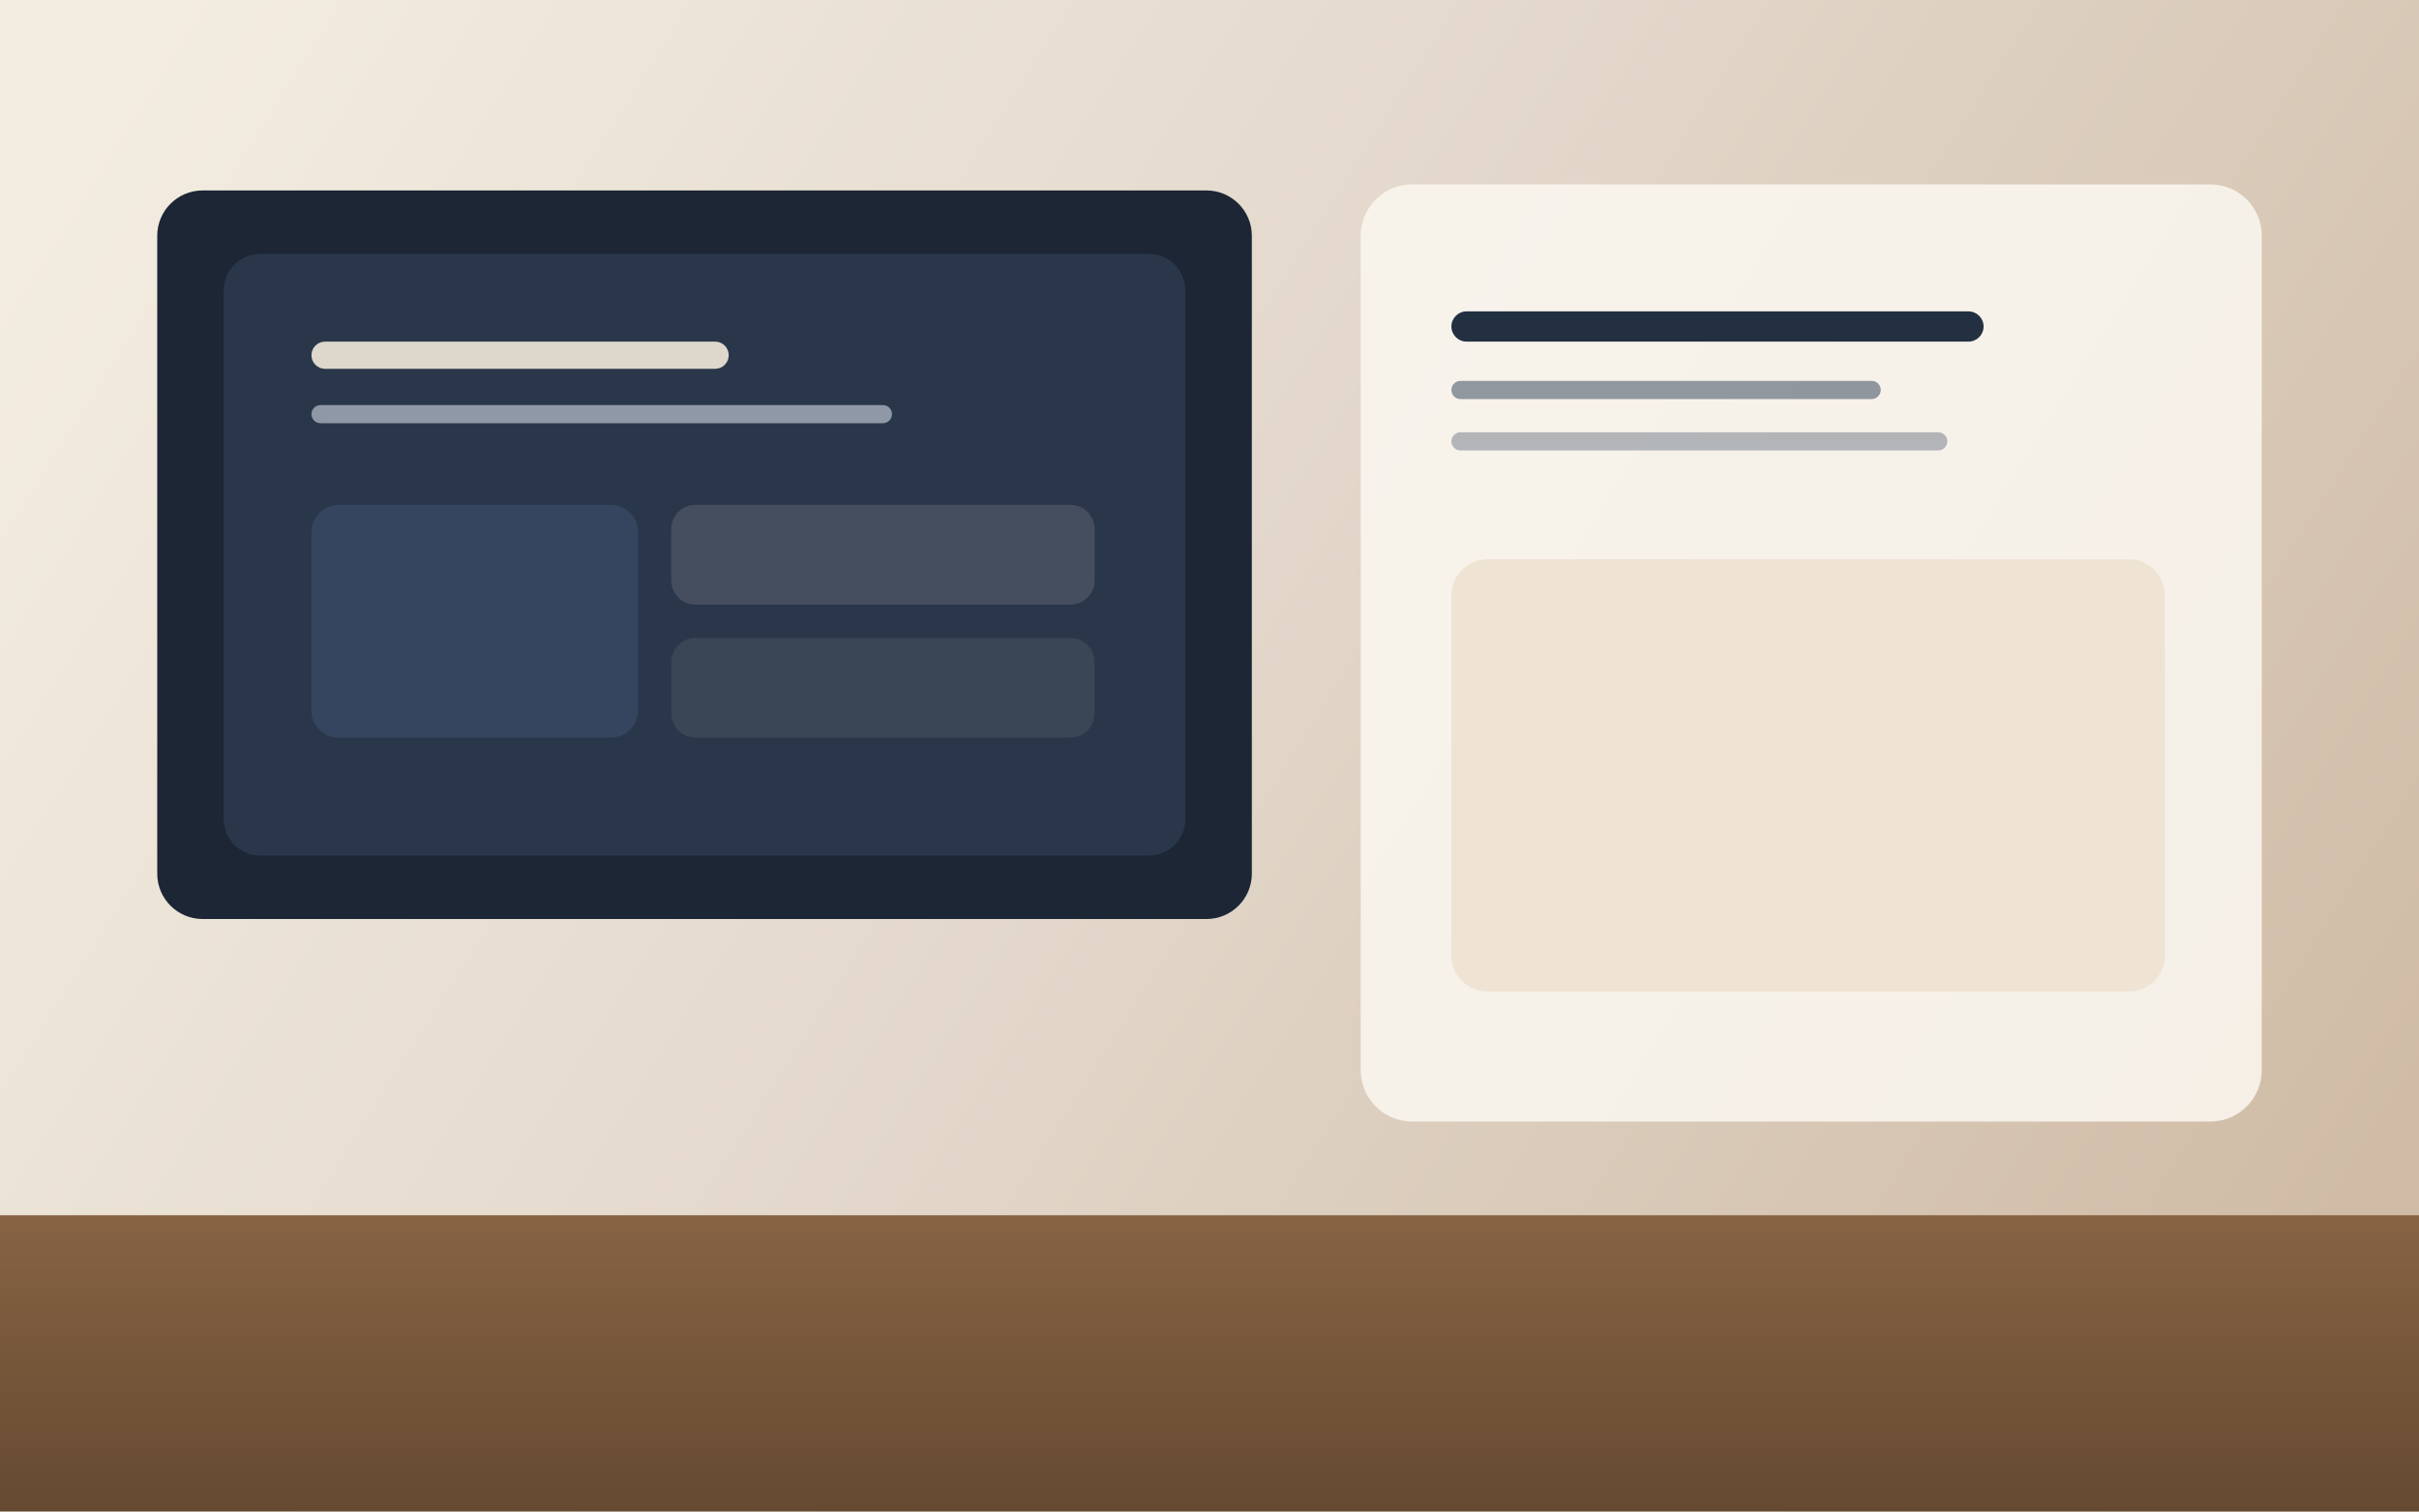
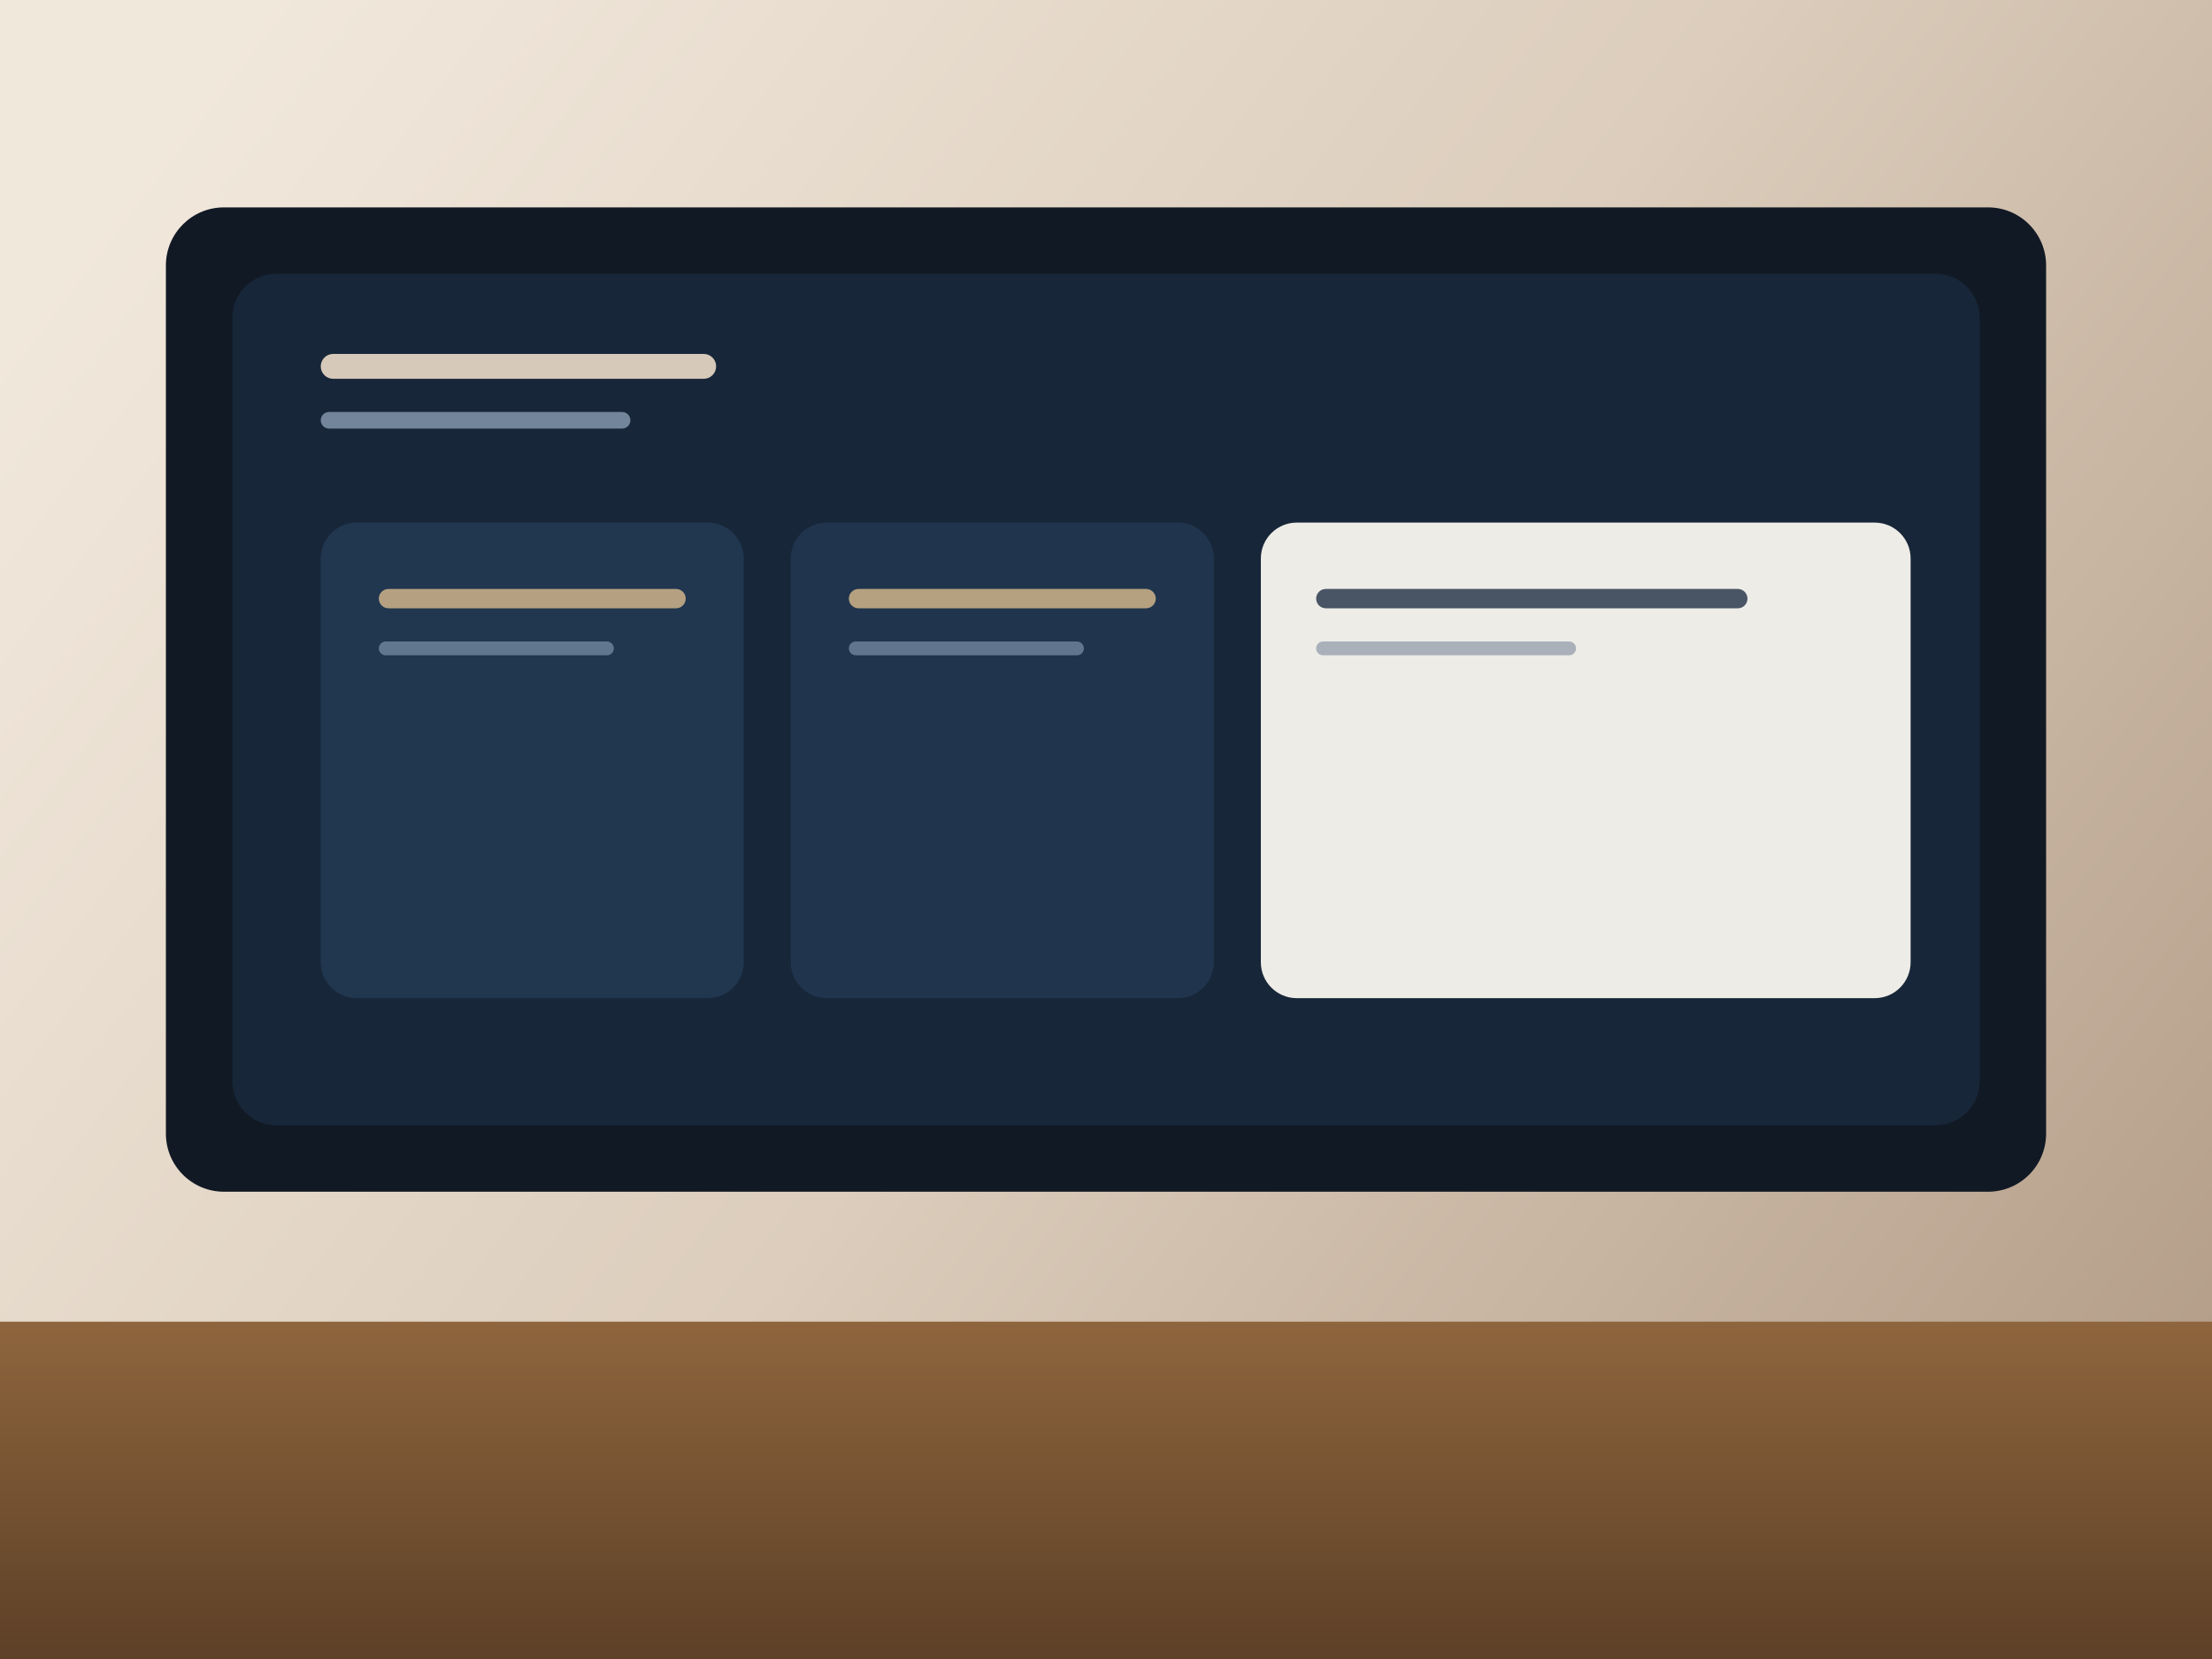
- <svg xmlns="http://www.w3.org/2000/svg" width="1600" height="1000" viewBox="0 0 1600 1000" fill="none">
-   <rect width="1600" height="1000" fill="url(#bg)" />
-   <rect x="104" y="126" width="724" height="482" rx="30" fill="#1C2635" />
-   <rect x="148" y="168" width="636" height="398" rx="24" fill="#2A374B" />
-   <rect x="206" y="226" width="276" height="18" rx="9" fill="#F2E9DB" fill-opacity="0.9" />
-   <rect x="206" y="268" width="384" height="12" rx="6" fill="#D8DFE8" fill-opacity="0.58" />
-   <rect x="206" y="334" width="216" height="154" rx="18" fill="#35455F" />
-   <rect x="444" y="334" width="280" height="66" rx="16" fill="#F0E2D1" fill-opacity="0.14" />
-   <rect x="444" y="422" width="280" height="66" rx="16" fill="#F0E2D1" fill-opacity="0.08" />
-   <rect x="900" y="122" width="596" height="620" rx="34" fill="#FBF7F0" fill-opacity="0.86" />
-   <rect x="960" y="206" width="352" height="20" rx="10" fill="#223041" />
-   <rect x="960" y="252" width="284" height="12" rx="6" fill="#5B6878" fill-opacity="0.66" />
-   <rect x="960" y="286" width="328" height="12" rx="6" fill="#5B6878" fill-opacity="0.44" />
-   <rect x="960" y="370" width="472" height="286" rx="24" fill="#EFE3D4" />
-   <rect x="0" y="804" width="1600" height="196" fill="url(#desk)" />
+ <svg xmlns="http://www.w3.org/2000/svg" width="1600" height="1200" viewBox="0 0 1600 1200" fill="none">
+   <rect width="1600" height="1200" fill="url(#bg)" />
+   <rect x="120" y="150" width="1360" height="712" rx="42" fill="#111924" />
+   <rect x="168" y="198" width="1264" height="616" rx="32" fill="#172638" />
+   <rect x="232" y="256" width="286" height="18" rx="9" fill="#F0DFCA" fill-opacity="0.88" />
+   <rect x="232" y="298" width="224" height="12" rx="6" fill="#9DB2CA" fill-opacity="0.68" />
+   <rect x="232" y="378" width="306" height="344" rx="26" fill="#21364F" />
+   <rect x="572" y="378" width="306" height="344" rx="26" fill="#20354D" />
+   <rect x="912" y="378" width="470" height="344" rx="26" fill="#FBF8F2" fill-opacity="0.94" />
+   <rect x="274" y="426" width="222" height="14" rx="7" fill="#E4C391" fill-opacity="0.76" />
+   <rect x="614" y="426" width="222" height="14" rx="7" fill="#E4C391" fill-opacity="0.76" />
+   <rect x="952" y="426" width="312" height="14" rx="7" fill="#1B2B40" fill-opacity="0.78" />
+   <rect x="274" y="464" width="170" height="10" rx="5" fill="#A7BCD4" fill-opacity="0.48" />
+   <rect x="614" y="464" width="170" height="10" rx="5" fill="#A7BCD4" fill-opacity="0.48" />
+   <rect x="952" y="464" width="188" height="10" rx="5" fill="#6C7A91" fill-opacity="0.52" />
+   <rect x="0" y="956" width="1600" height="244" fill="url(#desk)" />
  <defs>
-     <linearGradient id="bg" x1="82" y1="48" x2="1468" y2="924" gradientUnits="userSpaceOnUse">
-       <stop stop-color="#F3ECE0" />
-       <stop offset="0.5" stop-color="#E2D7CA" />
-       <stop offset="1" stop-color="#D0BCA6" />
+     <linearGradient id="bg" x1="120" y1="88" x2="1482" y2="1122" gradientUnits="userSpaceOnUse">
+       <stop stop-color="#F1E8DC" />
+       <stop offset="0.5" stop-color="#DCCDBC" />
+       <stop offset="1" stop-color="#B59F8A" />
    </linearGradient>
-     <linearGradient id="desk" x1="800" y1="804" x2="800" y2="1000" gradientUnits="userSpaceOnUse">
-       <stop stop-color="#876343" />
-       <stop offset="1" stop-color="#654A31" />
+     <linearGradient id="desk" x1="800" y1="956" x2="800" y2="1200" gradientUnits="userSpaceOnUse">
+       <stop stop-color="#8E653D" />
+       <stop offset="1" stop-color="#5D4027" />
    </linearGradient>
  </defs>
</svg>
